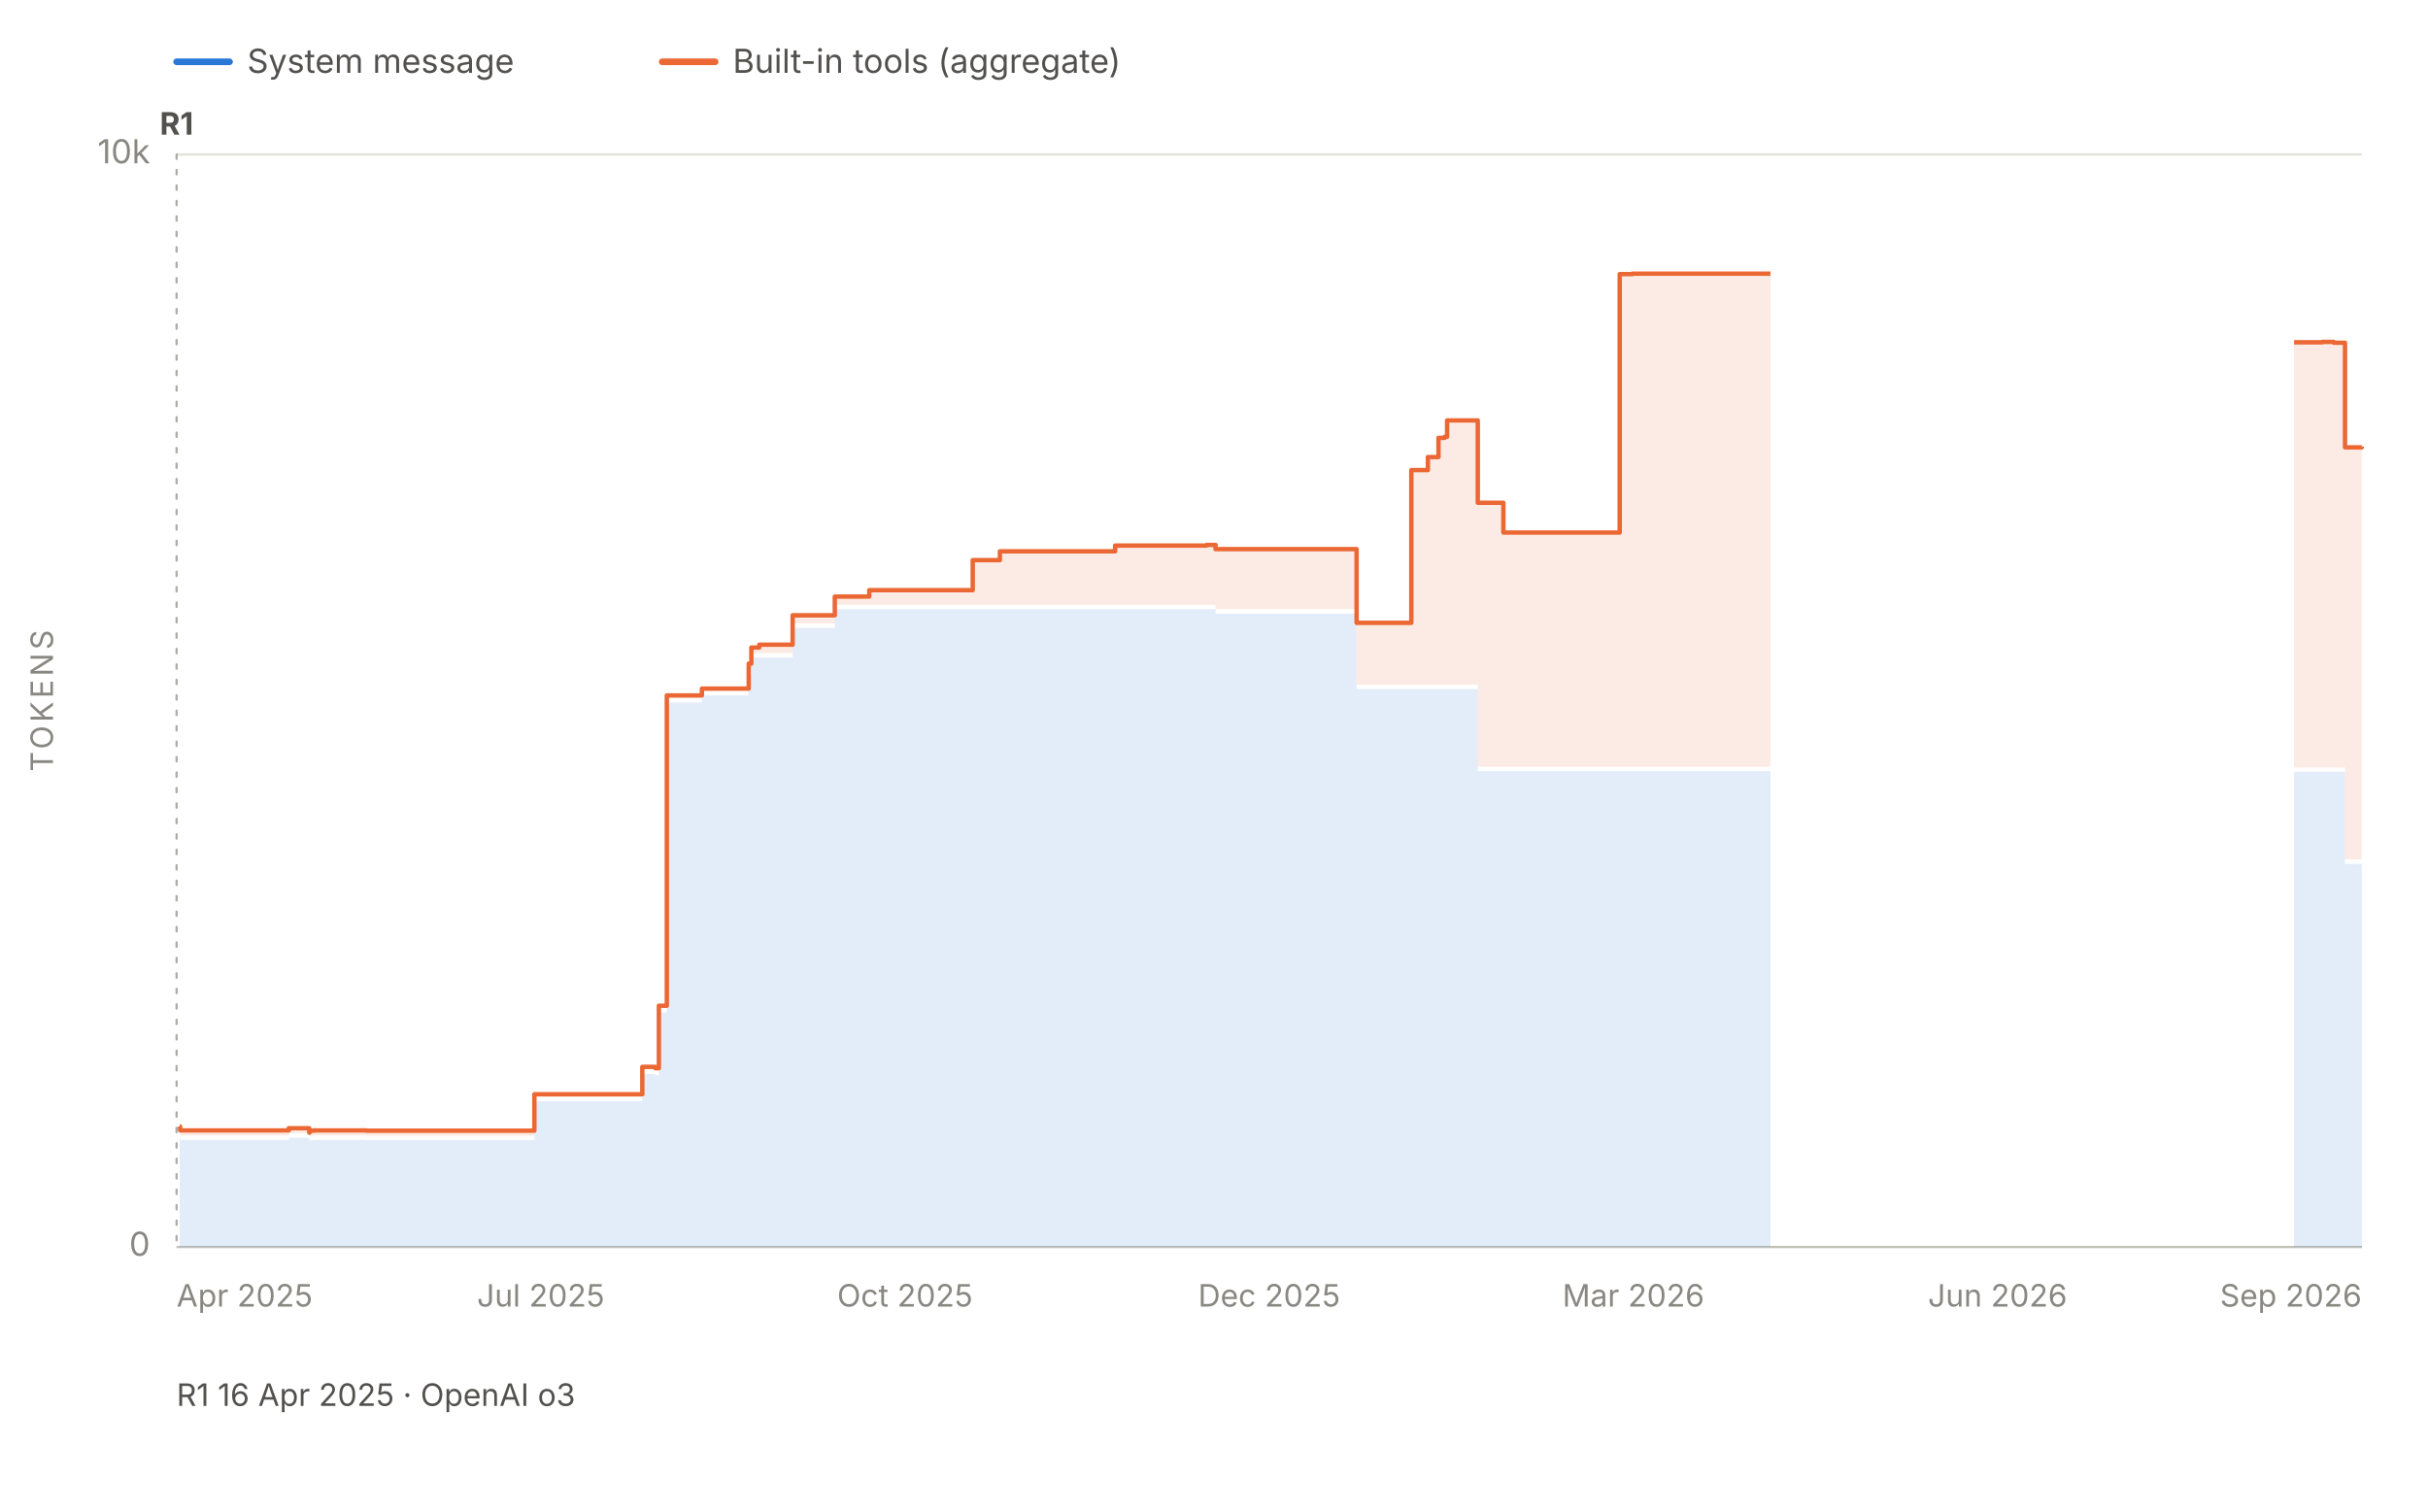
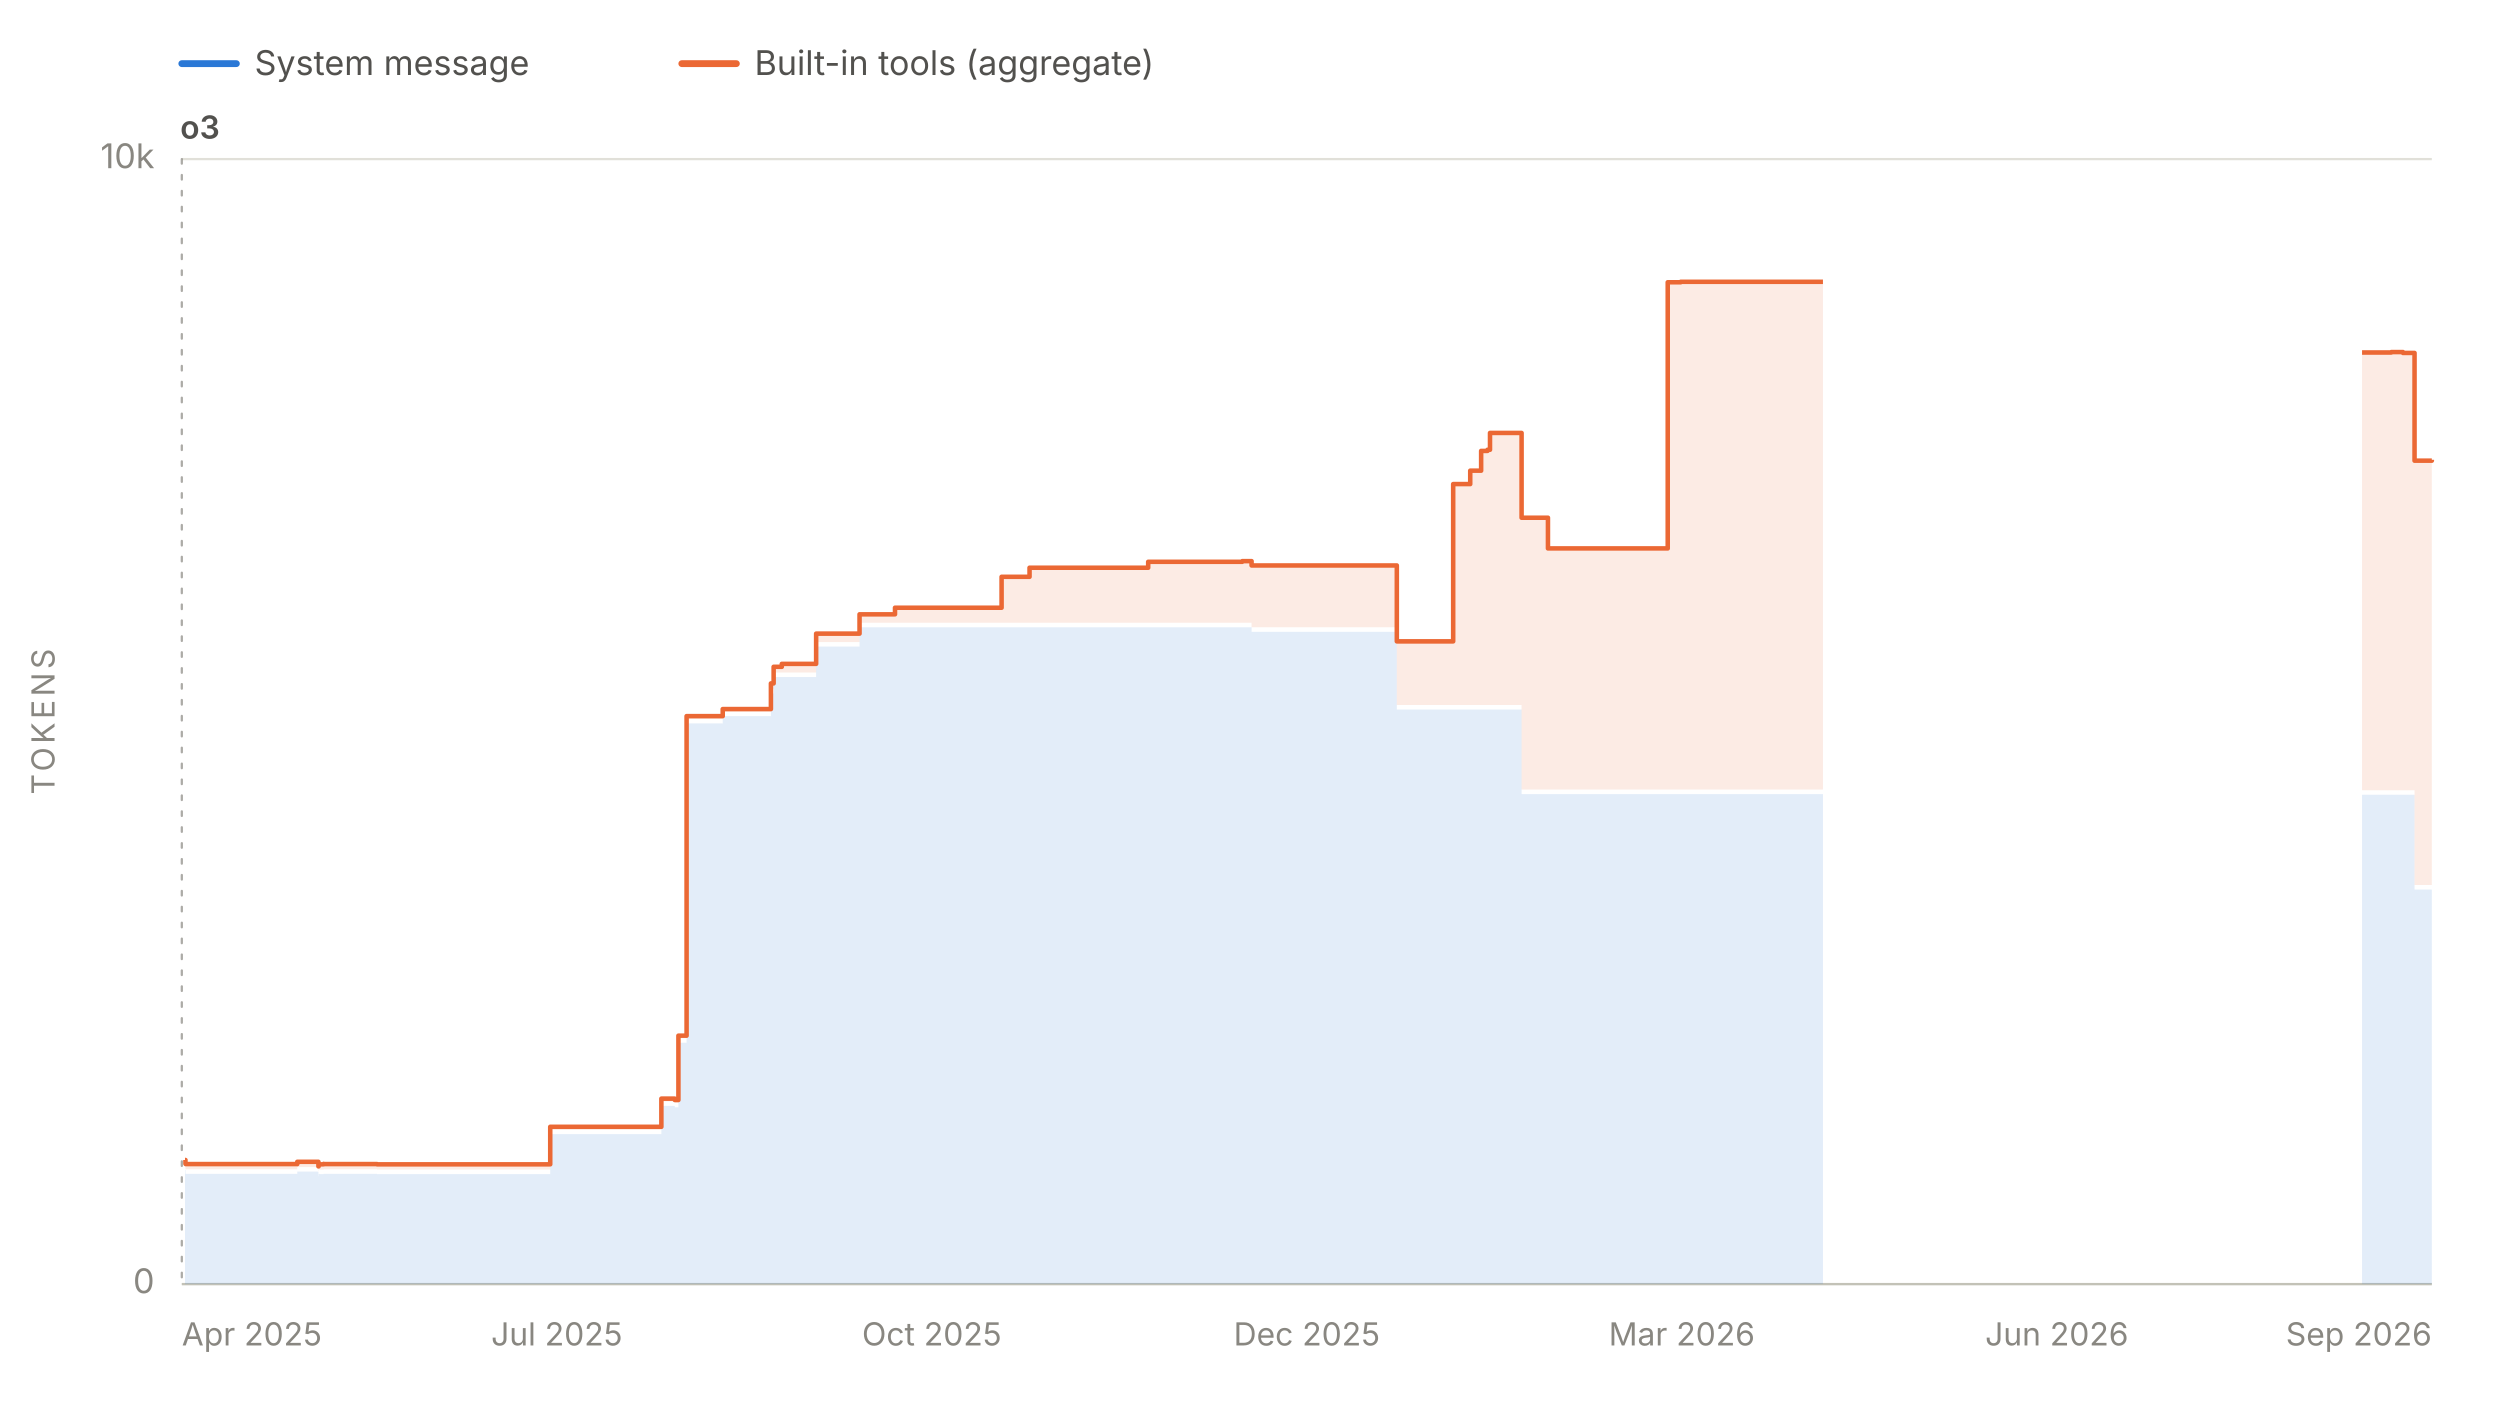
- <svg xmlns="http://www.w3.org/2000/svg" viewBox="0 0 1100 685" width="1100" height="685" role="img" aria-labelledby="chartTitle chartDesc" font-family="system-ui, -apple-system, 'Segoe UI', sans-serif">
+ <svg xmlns="http://www.w3.org/2000/svg" viewBox="0 0 1100 625" width="1100" height="625" role="img" aria-labelledby="chartTitle chartDesc" font-family="system-ui, -apple-system, 'Segoe UI', sans-serif">
  <line x1="80" y1="28" x2="104" y2="28" stroke="#2a78d6" stroke-width="3" stroke-linecap="round" />
  <text x="112" y="33" font-size="15" fill="#52514e">System message</text>
  <line x1="300" y1="28" x2="324" y2="28" stroke="#eb6834" stroke-width="3" stroke-linecap="round" />
  <text x="332" y="33" font-size="15" fill="#52514e">Built-in tools (aggregate)</text>
  <line x1="80" y1="565.0" x2="1070" y2="565.0" stroke="#e1e0d9" stroke-width="1" />
  <text x="68" y="569.0" font-size="15" fill="#898781" text-anchor="end">0</text>
  <line x1="80" y1="70.0" x2="1070" y2="70.0" stroke="#e1e0d9" stroke-width="1" />
  <text x="68" y="74.0" font-size="15" fill="#898781" text-anchor="end">10k</text>
  <text x="24" y="317.5" font-size="14" fill="#898781" text-anchor="middle" letter-spacing="1.5" transform="rotate(-90 24 317.5)">TOKENS</text>
  <line x1="80" y1="565" x2="1070" y2="565" stroke="#c3c2b7" stroke-width="1" />
  <text x="80.0" y="592" font-size="14" fill="#898781" text-anchor="start">Apr 2025</text>
  <text x="245.0" y="592" font-size="14" fill="#898781" text-anchor="middle">Jul 2025</text>
  <text x="410.0" y="592" font-size="14" fill="#898781" text-anchor="middle">Oct 2025</text>
  <text x="575.0" y="592" font-size="14" fill="#898781" text-anchor="middle">Dec 2025</text>
  <text x="740.0" y="592" font-size="14" fill="#898781" text-anchor="middle">Mar 2026</text>
  <text x="905.0" y="592" font-size="14" fill="#898781" text-anchor="middle">Jun 2026</text>
  <text x="1070.0" y="592" font-size="14" fill="#898781" text-anchor="end">Sep 2026</text>
  <g data-release-date="2025-04-16">
    <line x1="80.0" y1="70" x2="80.0" y2="565" stroke="#898781" stroke-width="1" stroke-dasharray="2,5" stroke-linecap="round" opacity="0.7" />
-     <text x="80.0" y="61.0" font-size="14" font-weight="700" fill="#52514e" text-anchor="middle">R1</text>
+     <text x="88.0" y="61.0" font-size="14" font-weight="600" fill="#52514e" text-anchor="middle">o3</text>
  </g>
  <g data-selected-models="o3-2025-04-16">
    <path d="M 81.4 565.0 L 81.4 514.7 L 81.4 514.7 L 81.4 514.7 L 81.4 514.7 L 81.4 514.7 L 81.5 514.7 L 81.5 514.7 L 81.6 514.7 L 81.6 516.4 L 81.7 516.4 L 81.7 516.5 L 81.9 516.5 L 81.9 516.5 L 84.4 516.5 L 84.4 516.5 L 84.5 516.5 L 84.5 516.5 L 84.5 516.5 L 84.5 516.5 L 91.6 516.5 L 91.6 516.5 L 92.4 516.5 L 92.4 516.5 L 93.4 516.5 L 93.4 516.5 L 99.5 516.5 L 99.5 516.5 L 109.4 516.5 L 109.4 516.5 L 112.9 516.5 L 112.9 516.5 L 130.8 516.5 L 130.8 515.5 L 136.0 515.5 L 136.0 515.5 L 136.1 515.5 L 136.1 515.5 L 139.8 515.5 L 139.8 515.6 L 140.1 515.6 L 140.1 517.5 L 140.1 517.5 L 140.1 517.5 L 140.2 517.5 L 140.2 516.5 L 140.6 516.5 L 140.6 516.6 L 142.4 516.6 L 142.4 516.5 L 142.4 516.5 L 142.4 516.5 L 142.4 516.5 L 142.4 516.5 L 142.8 516.5 L 142.8 516.5 L 142.9 516.5 L 142.9 516.5 L 146.2 516.5 L 146.2 516.5 L 165.9 516.5 L 165.9 516.6 L 242.1 516.6 L 242.1 499.0 L 242.6 499.0 L 242.6 499.0 L 245.3 499.0 L 245.3 499.0 L 247.8 499.0 L 247.8 499.0 L 251.8 499.0 L 251.8 499.0 L 255.2 499.0 L 255.2 499.0 L 263.6 499.0 L 263.6 499.0 L 271.5 499.0 L 271.5 499.0 L 275.1 499.0 L 275.1 499.0 L 291.0 499.0 L 291.0 486.6 L 296.9 486.6 L 296.9 487.2 L 298.5 487.2 L 298.5 458.8 L 300.1 458.8 L 300.1 458.8 L 302.1 458.8 L 302.1 318.3 L 302.7 318.3 L 302.7 318.3 L 304.6 318.3 L 304.6 318.3 L 310.8 318.3 L 310.8 318.3 L 318.0 318.3 L 318.0 315.1 L 326.5 315.1 L 326.5 315.1 L 339.2 315.1 L 339.2 305.1 L 340.4 305.1 L 340.4 297.9 L 344.0 297.9 L 344.0 297.9 L 344.1 297.9 L 344.1 297.9 L 353.3 297.9 L 353.3 297.9 L 355.0 297.9 L 355.0 297.9 L 359.1 297.9 L 359.1 284.5 L 364.9 284.5 L 364.9 284.5 L 368.5 284.5 L 368.5 284.5 L 368.7 284.5 L 368.7 284.5 L 368.8 284.5 L 368.8 284.5 L 378.2 284.5 L 378.2 276.0 L 382.2 276.0 L 382.2 276.0 L 384.4 276.0 L 384.4 276.0 L 393.8 276.0 L 393.8 276.0 L 395.8 276.0 L 395.8 276.0 L 399.8 276.0 L 399.8 276.0 L 413.3 276.0 L 413.3 276.0 L 419.4 276.0 L 419.4 276.0 L 423.9 276.0 L 423.9 276.0 L 440.7 276.0 L 440.7 276.0 L 453.0 276.0 L 453.0 276.0 L 454.5 276.0 L 454.5 276.0 L 456.7 276.0 L 456.7 276.0 L 466.2 276.0 L 466.2 276.0 L 466.7 276.0 L 466.7 276.0 L 476.0 276.0 L 476.0 276.0 L 476.1 276.0 L 476.1 276.0 L 481.8 276.0 L 481.8 276.0 L 486.0 276.0 L 486.0 276.0 L 493.5 276.0 L 493.5 276.0 L 505.2 276.0 L 505.2 276.0 L 505.3 276.0 L 505.3 276.0 L 507.0 276.0 L 507.0 276.0 L 509.1 276.0 L 509.1 276.0 L 530.9 276.0 L 530.9 276.0 L 534.5 276.0 L 534.5 276.0 L 543.1 276.0 L 543.1 276.0 L 546.6 276.0 L 546.6 276.0 L 548.2 276.0 L 548.2 276.0 L 550.7 276.0 L 550.7 278.0 L 556.4 278.0 L 556.4 278.0 L 561.8 278.0 L 561.8 278.0 L 562.0 278.0 L 562.0 278.0 L 563.9 278.0 L 563.9 278.0 L 566.7 278.0 L 566.7 278.0 L 599.0 278.0 L 599.0 278.0 L 599.5 278.0 L 599.5 278.0 L 604.9 278.0 L 604.9 278.0 L 614.6 278.0 L 614.6 312.2 L 615.2 312.2 L 615.2 312.2 L 616.6 312.2 L 616.6 312.2 L 617.1 312.2 L 617.1 312.2 L 618.3 312.2 L 618.3 312.2 L 628.3 312.2 L 628.3 312.2 L 630.5 312.2 L 630.5 312.2 L 635.9 312.2 L 635.9 312.2 L 636.0 312.2 L 636.0 312.2 L 639.4 312.2 L 639.4 312.2 L 646.9 312.2 L 646.9 312.2 L 651.7 312.2 L 651.7 312.2 L 654.5 312.2 L 654.5 312.2 L 655.6 312.2 L 655.6 312.2 L 656.5 312.2 L 656.5 312.2 L 657.4 312.2 L 657.4 312.2 L 669.5 312.2 L 669.5 349.4 L 671.2 349.4 L 671.2 349.4 L 671.4 349.4 L 671.4 349.4 L 681.1 349.4 L 681.1 349.4 L 681.4 349.4 L 681.4 349.4 L 682.0 349.4 L 682.0 349.4 L 696.5 349.4 L 696.5 349.4 L 698.9 349.4 L 698.9 349.4 L 706.3 349.4 L 706.3 349.4 L 710.9 349.4 L 710.9 349.4 L 712.3 349.4 L 712.3 349.4 L 718.3 349.4 L 718.3 349.4 L 720.9 349.4 L 720.9 349.4 L 722.5 349.4 L 722.5 349.4 L 733.8 349.4 L 733.8 349.4 L 739.5 349.4 L 739.5 349.4 L 753.6 349.4 L 753.6 349.4 L 762.9 349.4 L 762.9 349.4 L 782.9 349.4 L 782.9 349.4 L 783.2 349.4 L 783.2 349.4 L 792.5 349.4 L 792.5 349.4 L 802.1 349.4 L 802.1 349.4 L 802.1 565.0 Z" fill="#2a78d6" fill-opacity="0.13" stroke="none" />
    <path d="M 81.4 512.7 L 81.4 510.4 L 81.4 510.4 L 81.4 510.4 L 81.4 510.4 L 81.4 510.4 L 81.5 510.4 L 81.5 510.4 L 81.6 510.4 L 81.6 512.1 L 81.7 512.1 L 81.7 512.2 L 81.9 512.2 L 81.9 512.2 L 84.4 512.2 L 84.4 512.2 L 84.5 512.2 L 84.5 512.2 L 84.5 512.2 L 84.5 512.2 L 91.6 512.2 L 91.6 512.2 L 92.4 512.2 L 92.4 512.2 L 93.4 512.2 L 93.4 512.2 L 99.5 512.2 L 99.5 512.2 L 109.4 512.2 L 109.4 512.2 L 112.9 512.2 L 112.9 512.2 L 130.8 512.2 L 130.8 511.2 L 136.0 511.2 L 136.0 511.2 L 136.1 511.2 L 136.1 511.2 L 139.8 511.2 L 139.8 511.2 L 140.1 511.2 L 140.1 513.2 L 140.1 513.2 L 140.1 513.2 L 140.2 513.2 L 140.2 512.2 L 140.6 512.2 L 140.6 512.3 L 142.4 512.3 L 142.4 512.2 L 142.4 512.2 L 142.4 512.1 L 142.4 512.1 L 142.4 512.2 L 142.8 512.2 L 142.8 512.2 L 142.9 512.2 L 142.9 512.2 L 146.2 512.2 L 146.2 512.2 L 165.9 512.2 L 165.9 512.3 L 242.1 512.3 L 242.1 495.8 L 242.6 495.8 L 242.6 495.8 L 245.3 495.8 L 245.3 495.8 L 247.8 495.8 L 247.8 495.8 L 251.8 495.8 L 251.8 495.8 L 255.2 495.8 L 255.2 495.8 L 263.6 495.8 L 263.6 495.8 L 271.5 495.8 L 271.5 495.8 L 275.1 495.8 L 275.1 495.8 L 291.0 495.8 L 291.0 483.4 L 296.9 483.4 L 296.9 484.0 L 298.5 484.0 L 298.5 455.7 L 300.1 455.7 L 300.1 455.7 L 302.1 455.7 L 302.1 315.1 L 302.7 315.1 L 302.7 315.1 L 304.6 315.1 L 304.6 315.1 L 310.8 315.1 L 310.8 315.1 L 318.0 315.1 L 318.0 312.0 L 326.5 312.0 L 326.5 312.0 L 339.2 312.0 L 339.2 300.7 L 340.4 300.7 L 340.4 293.4 L 344.0 293.4 L 344.0 292.1 L 344.1 292.1 L 344.1 292.1 L 353.3 292.1 L 353.3 292.1 L 355.0 292.1 L 355.0 292.1 L 359.1 292.1 L 359.1 278.8 L 364.9 278.8 L 364.9 278.8 L 368.5 278.8 L 368.5 278.8 L 368.7 278.8 L 368.7 278.8 L 368.8 278.8 L 368.8 278.8 L 378.2 278.8 L 378.2 270.3 L 382.2 270.3 L 382.2 270.3 L 384.4 270.3 L 384.4 270.3 L 393.8 270.3 L 393.8 267.4 L 395.8 267.4 L 395.8 267.4 L 399.8 267.4 L 399.8 267.4 L 413.3 267.4 L 413.3 267.4 L 419.4 267.4 L 419.4 267.4 L 423.9 267.4 L 423.9 267.4 L 440.7 267.4 L 440.7 253.8 L 453.0 253.8 L 453.0 249.8 L 454.5 249.8 L 454.5 249.8 L 456.7 249.8 L 456.7 249.8 L 466.2 249.8 L 466.2 249.8 L 466.7 249.8 L 466.7 249.8 L 476.0 249.8 L 476.0 249.8 L 476.1 249.8 L 476.1 249.8 L 481.8 249.8 L 481.8 249.8 L 486.0 249.8 L 486.0 249.8 L 493.5 249.8 L 493.5 249.8 L 505.2 249.8 L 505.2 247.2 L 505.3 247.2 L 505.3 247.2 L 507.0 247.2 L 507.0 247.2 L 509.1 247.2 L 509.1 247.2 L 530.9 247.2 L 530.9 247.2 L 534.5 247.2 L 534.5 247.2 L 543.1 247.2 L 543.1 247.2 L 546.6 247.2 L 546.6 246.9 L 548.2 246.9 L 548.2 246.9 L 550.7 246.9 L 550.7 248.8 L 556.4 248.8 L 556.4 248.8 L 561.8 248.8 L 561.8 248.8 L 562.0 248.8 L 562.0 248.8 L 563.9 248.8 L 563.9 248.8 L 566.7 248.8 L 566.7 248.8 L 599.0 248.8 L 599.0 248.8 L 599.5 248.8 L 599.5 248.8 L 604.9 248.8 L 604.9 248.8 L 614.6 248.8 L 614.6 282.2 L 615.2 282.2 L 615.2 282.2 L 616.6 282.2 L 616.6 282.2 L 617.1 282.2 L 617.1 282.2 L 618.3 282.2 L 618.3 282.2 L 628.3 282.2 L 628.3 282.2 L 630.5 282.2 L 630.5 282.2 L 635.9 282.2 L 635.9 282.2 L 636.0 282.2 L 636.0 282.2 L 639.4 282.2 L 639.4 213.0 L 646.9 213.0 L 646.9 207.1 L 651.7 207.1 L 651.7 198.4 L 654.5 198.4 L 654.5 197.9 L 655.6 197.9 L 655.6 190.5 L 656.5 190.5 L 656.5 190.5 L 657.4 190.5 L 657.4 190.5 L 669.5 190.5 L 669.5 227.8 L 671.2 227.8 L 671.2 227.8 L 671.4 227.8 L 671.4 227.8 L 681.1 227.8 L 681.1 241.3 L 681.4 241.3 L 681.4 241.3 L 682.0 241.3 L 682.0 241.3 L 696.5 241.3 L 696.5 241.3 L 698.9 241.3 L 698.9 241.3 L 706.3 241.3 L 706.3 241.3 L 710.9 241.3 L 710.9 241.3 L 712.3 241.3 L 712.3 241.3 L 718.3 241.3 L 718.3 241.3 L 720.9 241.3 L 720.9 241.3 L 722.5 241.3 L 722.5 241.3 L 733.8 241.3 L 733.8 124.2 L 739.5 124.2 L 739.5 124.0 L 753.6 124.0 L 753.6 124.0 L 762.9 124.0 L 762.9 124.0 L 782.9 124.0 L 782.9 124.0 L 783.2 124.0 L 783.2 124.0 L 792.5 124.0 L 792.5 124.0 L 802.1 124.0 L 802.1 124.0 L 802.1 347.4 L 802.1 347.4 L 792.5 347.4 L 792.5 347.4 L 783.2 347.4 L 783.2 347.4 L 782.9 347.4 L 782.9 347.4 L 762.9 347.4 L 762.9 347.4 L 753.6 347.4 L 753.6 347.4 L 739.5 347.4 L 739.5 347.4 L 733.8 347.4 L 733.8 347.4 L 722.5 347.4 L 722.5 347.4 L 720.9 347.4 L 720.9 347.4 L 718.3 347.4 L 718.3 347.4 L 712.3 347.4 L 712.3 347.4 L 710.9 347.4 L 710.9 347.4 L 706.3 347.4 L 706.3 347.4 L 698.9 347.4 L 698.9 347.4 L 696.5 347.4 L 696.5 347.4 L 682.0 347.4 L 682.0 347.4 L 681.4 347.4 L 681.4 347.4 L 681.1 347.4 L 681.1 347.4 L 671.4 347.4 L 671.4 347.4 L 671.2 347.4 L 671.2 347.4 L 669.5 347.4 L 669.5 310.2 L 657.4 310.2 L 657.4 310.2 L 656.5 310.2 L 656.5 310.2 L 655.6 310.2 L 655.6 310.2 L 654.5 310.2 L 654.5 310.2 L 651.7 310.2 L 651.7 310.2 L 646.9 310.2 L 646.9 310.2 L 639.4 310.2 L 639.4 310.2 L 636.0 310.2 L 636.0 310.2 L 635.9 310.2 L 635.9 310.2 L 630.5 310.2 L 630.5 310.2 L 628.3 310.2 L 628.3 310.2 L 618.3 310.2 L 618.3 310.2 L 617.1 310.2 L 617.1 310.2 L 616.6 310.2 L 616.6 310.2 L 615.2 310.2 L 615.2 310.2 L 614.6 310.2 L 614.6 276.0 L 604.9 276.0 L 604.9 276.0 L 599.5 276.0 L 599.5 276.0 L 599.0 276.0 L 599.0 276.0 L 566.7 276.0 L 566.7 276.0 L 563.9 276.0 L 563.9 276.0 L 562.0 276.0 L 562.0 276.0 L 561.8 276.0 L 561.8 276.0 L 556.4 276.0 L 556.4 276.0 L 550.7 276.0 L 550.7 274.0 L 548.2 274.0 L 548.2 274.0 L 546.6 274.0 L 546.6 274.0 L 543.1 274.0 L 543.1 274.0 L 534.5 274.0 L 534.5 274.0 L 530.9 274.0 L 530.9 274.0 L 509.1 274.0 L 509.1 274.0 L 507.0 274.0 L 507.0 274.0 L 505.3 274.0 L 505.3 274.0 L 505.2 274.0 L 505.2 274.0 L 493.5 274.0 L 493.5 274.0 L 486.0 274.0 L 486.0 274.0 L 481.8 274.0 L 481.8 274.0 L 476.1 274.0 L 476.1 274.0 L 476.0 274.0 L 476.0 274.0 L 466.7 274.0 L 466.7 274.0 L 466.2 274.0 L 466.2 274.0 L 456.7 274.0 L 456.7 274.0 L 454.5 274.0 L 454.5 274.0 L 453.0 274.0 L 453.0 274.0 L 440.7 274.0 L 440.7 274.0 L 423.9 274.0 L 423.9 274.0 L 419.4 274.0 L 419.4 274.0 L 413.3 274.0 L 413.3 274.0 L 399.8 274.0 L 399.8 274.0 L 395.8 274.0 L 395.8 274.0 L 393.8 274.0 L 393.8 274.0 L 384.4 274.0 L 384.4 274.0 L 382.2 274.0 L 382.2 274.0 L 378.2 274.0 L 378.2 282.5 L 368.8 282.5 L 368.8 282.5 L 368.7 282.5 L 368.7 282.5 L 368.5 282.5 L 368.5 282.5 L 364.9 282.5 L 364.9 282.5 L 359.1 282.5 L 359.1 295.9 L 355.0 295.9 L 355.0 295.9 L 353.3 295.9 L 353.3 295.9 L 344.1 295.9 L 344.1 295.9 L 344.0 295.9 L 344.0 295.9 L 340.4 295.9 L 340.4 303.1 L 339.2 303.1 L 339.2 313.1 L 326.5 313.1 L 326.5 313.1 L 318.0 313.1 L 318.0 316.3 L 310.8 316.3 L 310.8 316.3 L 304.6 316.3 L 304.6 316.3 L 302.7 316.3 L 302.7 316.3 L 302.1 316.3 L 302.1 456.8 L 300.1 456.8 L 300.1 456.8 L 298.5 456.8 L 298.5 485.2 L 296.9 485.2 L 296.9 484.6 L 291.0 484.6 L 291.0 497.0 L 275.1 497.0 L 275.1 497.0 L 271.5 497.0 L 271.5 497.0 L 263.6 497.0 L 263.6 497.0 L 255.2 497.0 L 255.2 497.0 L 251.8 497.0 L 251.8 497.0 L 247.8 497.0 L 247.8 497.0 L 245.3 497.0 L 245.3 497.0 L 242.6 497.0 L 242.6 497.0 L 242.1 497.0 L 242.1 514.6 L 165.9 514.6 L 165.9 514.5 L 146.2 514.5 L 146.2 514.5 L 142.9 514.5 L 142.9 514.5 L 142.8 514.5 L 142.8 514.5 L 142.4 514.5 L 142.4 514.5 L 142.4 514.5 L 142.4 514.5 L 142.4 514.5 L 142.4 514.6 L 140.6 514.6 L 140.6 514.5 L 140.2 514.5 L 140.2 515.5 L 140.1 515.5 L 140.1 515.5 L 140.1 515.5 L 140.1 513.6 L 139.8 513.6 L 139.8 513.5 L 136.1 513.5 L 136.1 513.5 L 136.0 513.5 L 136.0 513.5 L 130.8 513.5 L 130.8 514.5 L 112.9 514.5 L 112.9 514.5 L 109.4 514.5 L 109.4 514.5 L 99.5 514.5 L 99.5 514.5 L 93.4 514.5 L 93.4 514.5 L 92.4 514.5 L 92.4 514.5 L 91.6 514.5 L 91.6 514.5 L 84.5 514.5 L 84.5 514.5 L 84.5 514.5 L 84.5 514.5 L 84.4 514.5 L 84.4 514.5 L 81.9 514.5 L 81.9 514.5 L 81.7 514.5 L 81.7 514.4 L 81.6 514.4 L 81.6 512.7 L 81.5 512.7 L 81.5 512.7 L 81.4 512.7 L 81.4 512.7 L 81.4 512.7 L 81.4 512.7 L 81.4 512.7 Z" fill="#eb6834" fill-opacity="0.13" stroke="none" />
    <path d="M 81.4 510.4 L 81.4 510.4 L 81.4 510.4 L 81.4 510.4 L 81.4 510.4 L 81.5 510.4 L 81.5 510.4 L 81.6 510.4 L 81.6 512.1 L 81.7 512.1 L 81.7 512.2 L 81.9 512.2 L 81.9 512.2 L 84.4 512.2 L 84.4 512.2 L 84.5 512.2 L 84.5 512.2 L 84.5 512.2 L 84.5 512.2 L 91.6 512.2 L 91.6 512.2 L 92.4 512.2 L 92.4 512.2 L 93.4 512.2 L 93.4 512.2 L 99.5 512.2 L 99.5 512.2 L 109.4 512.2 L 109.4 512.2 L 112.9 512.2 L 112.9 512.2 L 130.8 512.2 L 130.8 511.2 L 136.0 511.2 L 136.0 511.2 L 136.1 511.2 L 136.1 511.2 L 139.8 511.2 L 139.8 511.2 L 140.1 511.2 L 140.1 513.2 L 140.1 513.2 L 140.1 513.2 L 140.2 513.2 L 140.2 512.2 L 140.6 512.2 L 140.6 512.3 L 142.4 512.3 L 142.4 512.2 L 142.4 512.2 L 142.4 512.1 L 142.4 512.1 L 142.4 512.2 L 142.8 512.2 L 142.8 512.2 L 142.9 512.2 L 142.9 512.2 L 146.2 512.2 L 146.2 512.2 L 165.9 512.2 L 165.9 512.3 L 242.1 512.3 L 242.1 495.8 L 242.6 495.8 L 242.6 495.8 L 245.3 495.8 L 245.3 495.8 L 247.8 495.8 L 247.8 495.8 L 251.8 495.8 L 251.8 495.8 L 255.2 495.8 L 255.2 495.8 L 263.6 495.8 L 263.6 495.8 L 271.5 495.8 L 271.5 495.8 L 275.1 495.8 L 275.1 495.8 L 291.0 495.8 L 291.0 483.4 L 296.9 483.4 L 296.9 484.0 L 298.5 484.0 L 298.5 455.7 L 300.1 455.7 L 300.1 455.7 L 302.1 455.7 L 302.1 315.1 L 302.7 315.1 L 302.7 315.1 L 304.6 315.1 L 304.6 315.1 L 310.8 315.1 L 310.8 315.1 L 318.0 315.1 L 318.0 312.0 L 326.5 312.0 L 326.5 312.0 L 339.2 312.0 L 339.2 300.7 L 340.4 300.7 L 340.4 293.4 L 344.0 293.4 L 344.0 292.1 L 344.1 292.1 L 344.1 292.1 L 353.3 292.1 L 353.3 292.1 L 355.0 292.1 L 355.0 292.1 L 359.1 292.1 L 359.1 278.8 L 364.9 278.8 L 364.9 278.8 L 368.5 278.8 L 368.5 278.8 L 368.7 278.8 L 368.7 278.8 L 368.8 278.8 L 368.8 278.8 L 378.2 278.8 L 378.2 270.3 L 382.2 270.3 L 382.2 270.3 L 384.4 270.3 L 384.4 270.3 L 393.8 270.3 L 393.8 267.4 L 395.8 267.4 L 395.8 267.4 L 399.8 267.4 L 399.8 267.4 L 413.3 267.4 L 413.3 267.4 L 419.4 267.4 L 419.4 267.4 L 423.9 267.4 L 423.9 267.4 L 440.7 267.4 L 440.7 253.8 L 453.0 253.8 L 453.0 249.8 L 454.5 249.8 L 454.5 249.8 L 456.7 249.8 L 456.7 249.8 L 466.2 249.8 L 466.2 249.8 L 466.7 249.8 L 466.7 249.8 L 476.0 249.8 L 476.0 249.8 L 476.1 249.8 L 476.1 249.8 L 481.8 249.8 L 481.8 249.8 L 486.0 249.8 L 486.0 249.8 L 493.5 249.8 L 493.5 249.8 L 505.2 249.8 L 505.2 247.2 L 505.3 247.2 L 505.3 247.2 L 507.0 247.2 L 507.0 247.2 L 509.1 247.2 L 509.1 247.2 L 530.9 247.2 L 530.9 247.2 L 534.5 247.2 L 534.5 247.2 L 543.1 247.2 L 543.1 247.2 L 546.6 247.2 L 546.6 246.9 L 548.2 246.9 L 548.2 246.9 L 550.7 246.9 L 550.7 248.8 L 556.4 248.8 L 556.4 248.8 L 561.8 248.8 L 561.8 248.8 L 562.0 248.8 L 562.0 248.8 L 563.9 248.8 L 563.9 248.8 L 566.7 248.8 L 566.7 248.8 L 599.0 248.8 L 599.0 248.8 L 599.5 248.8 L 599.5 248.8 L 604.9 248.8 L 604.9 248.8 L 614.6 248.8 L 614.6 282.2 L 615.2 282.2 L 615.2 282.2 L 616.6 282.2 L 616.6 282.2 L 617.1 282.2 L 617.1 282.2 L 618.3 282.2 L 618.3 282.2 L 628.3 282.2 L 628.3 282.2 L 630.5 282.2 L 630.5 282.2 L 635.9 282.2 L 635.9 282.2 L 636.0 282.2 L 636.0 282.2 L 639.4 282.2 L 639.4 213.0 L 646.9 213.0 L 646.9 207.1 L 651.7 207.1 L 651.7 198.4 L 654.5 198.4 L 654.5 197.9 L 655.6 197.9 L 655.6 190.5 L 656.5 190.5 L 656.5 190.5 L 657.4 190.5 L 657.4 190.5 L 669.5 190.5 L 669.5 227.8 L 671.2 227.8 L 671.2 227.8 L 671.4 227.8 L 671.4 227.8 L 681.1 227.8 L 681.1 241.3 L 681.4 241.3 L 681.4 241.3 L 682.0 241.3 L 682.0 241.3 L 696.5 241.3 L 696.5 241.3 L 698.9 241.3 L 698.9 241.3 L 706.3 241.3 L 706.3 241.3 L 710.9 241.3 L 710.9 241.3 L 712.3 241.3 L 712.3 241.3 L 718.3 241.3 L 718.3 241.3 L 720.9 241.3 L 720.9 241.3 L 722.5 241.3 L 722.5 241.3 L 733.8 241.3 L 733.8 124.2 L 739.5 124.2 L 739.5 124.0 L 753.6 124.0 L 753.6 124.0 L 762.9 124.0 L 762.9 124.0 L 782.9 124.0 L 782.9 124.0 L 783.2 124.0 L 783.2 124.0 L 792.5 124.0 L 792.5 124.0 L 802.1 124.0 L 802.1 124.0" fill="none" stroke="#eb6834" stroke-width="2" stroke-linejoin="round" />
  </g>
  <g data-selected-models="o3-2025-04-16">
    <path d="M 1039.3 565.0 L 1039.3 349.7 L 1040.6 349.7 L 1040.6 349.7 L 1046.7 349.7 L 1046.7 349.7 L 1052.2 349.7 L 1052.2 349.7 L 1052.8 349.7 L 1052.8 349.7 L 1057.3 349.7 L 1057.3 349.7 L 1062.4 349.7 L 1062.4 391.4 L 1064.1 391.4 L 1064.1 391.4 L 1066.3 391.4 L 1066.3 391.4 L 1067.9 391.4 L 1067.9 391.4 L 1068.2 391.4 L 1068.2 391.4 L 1069.7 391.4 L 1069.7 391.4 L 1070.0 391.4 L 1070.0 391.4 L 1070.0 565.0 Z" fill="#2a78d6" fill-opacity="0.13" stroke="none" />
    <path d="M 1039.3 347.7 L 1039.3 155.1 L 1040.6 155.1 L 1040.6 155.1 L 1046.7 155.1 L 1046.7 155.1 L 1052.2 155.1 L 1052.2 154.9 L 1052.8 154.9 L 1052.8 154.9 L 1057.3 154.9 L 1057.3 155.3 L 1062.4 155.3 L 1062.4 202.7 L 1064.1 202.7 L 1064.1 202.7 L 1066.3 202.7 L 1066.3 202.7 L 1067.9 202.7 L 1067.9 202.7 L 1068.2 202.7 L 1068.2 202.7 L 1069.7 202.7 L 1069.7 202.7 L 1070.0 202.7 L 1070.0 202.3 L 1070.0 389.4 L 1070.0 389.4 L 1069.7 389.4 L 1069.7 389.4 L 1068.2 389.4 L 1068.2 389.4 L 1067.9 389.4 L 1067.9 389.4 L 1066.3 389.4 L 1066.3 389.4 L 1064.1 389.4 L 1064.1 389.4 L 1062.4 389.4 L 1062.4 347.7 L 1057.3 347.7 L 1057.3 347.7 L 1052.8 347.7 L 1052.8 347.7 L 1052.2 347.7 L 1052.2 347.7 L 1046.7 347.7 L 1046.7 347.7 L 1040.6 347.7 L 1040.6 347.7 L 1039.3 347.7 Z" fill="#eb6834" fill-opacity="0.13" stroke="none" />
    <path d="M 1039.3 155.1 L 1040.6 155.1 L 1040.6 155.1 L 1046.7 155.1 L 1046.7 155.1 L 1052.2 155.1 L 1052.2 154.9 L 1052.8 154.9 L 1052.8 154.9 L 1057.3 154.9 L 1057.3 155.3 L 1062.4 155.3 L 1062.4 202.7 L 1064.1 202.7 L 1064.1 202.7 L 1066.3 202.7 L 1066.3 202.7 L 1067.9 202.7 L 1067.9 202.7 L 1068.2 202.7 L 1068.2 202.7 L 1069.7 202.7 L 1069.7 202.7 L 1070.0 202.7 L 1070.0 202.3" fill="none" stroke="#eb6834" stroke-width="2" stroke-linejoin="round" />
  </g>
-   <text x="80.0" y="637.0" font-size="14" fill="#52514e">R1  16 Apr 2025 · OpenAI o3</text>
</svg>
